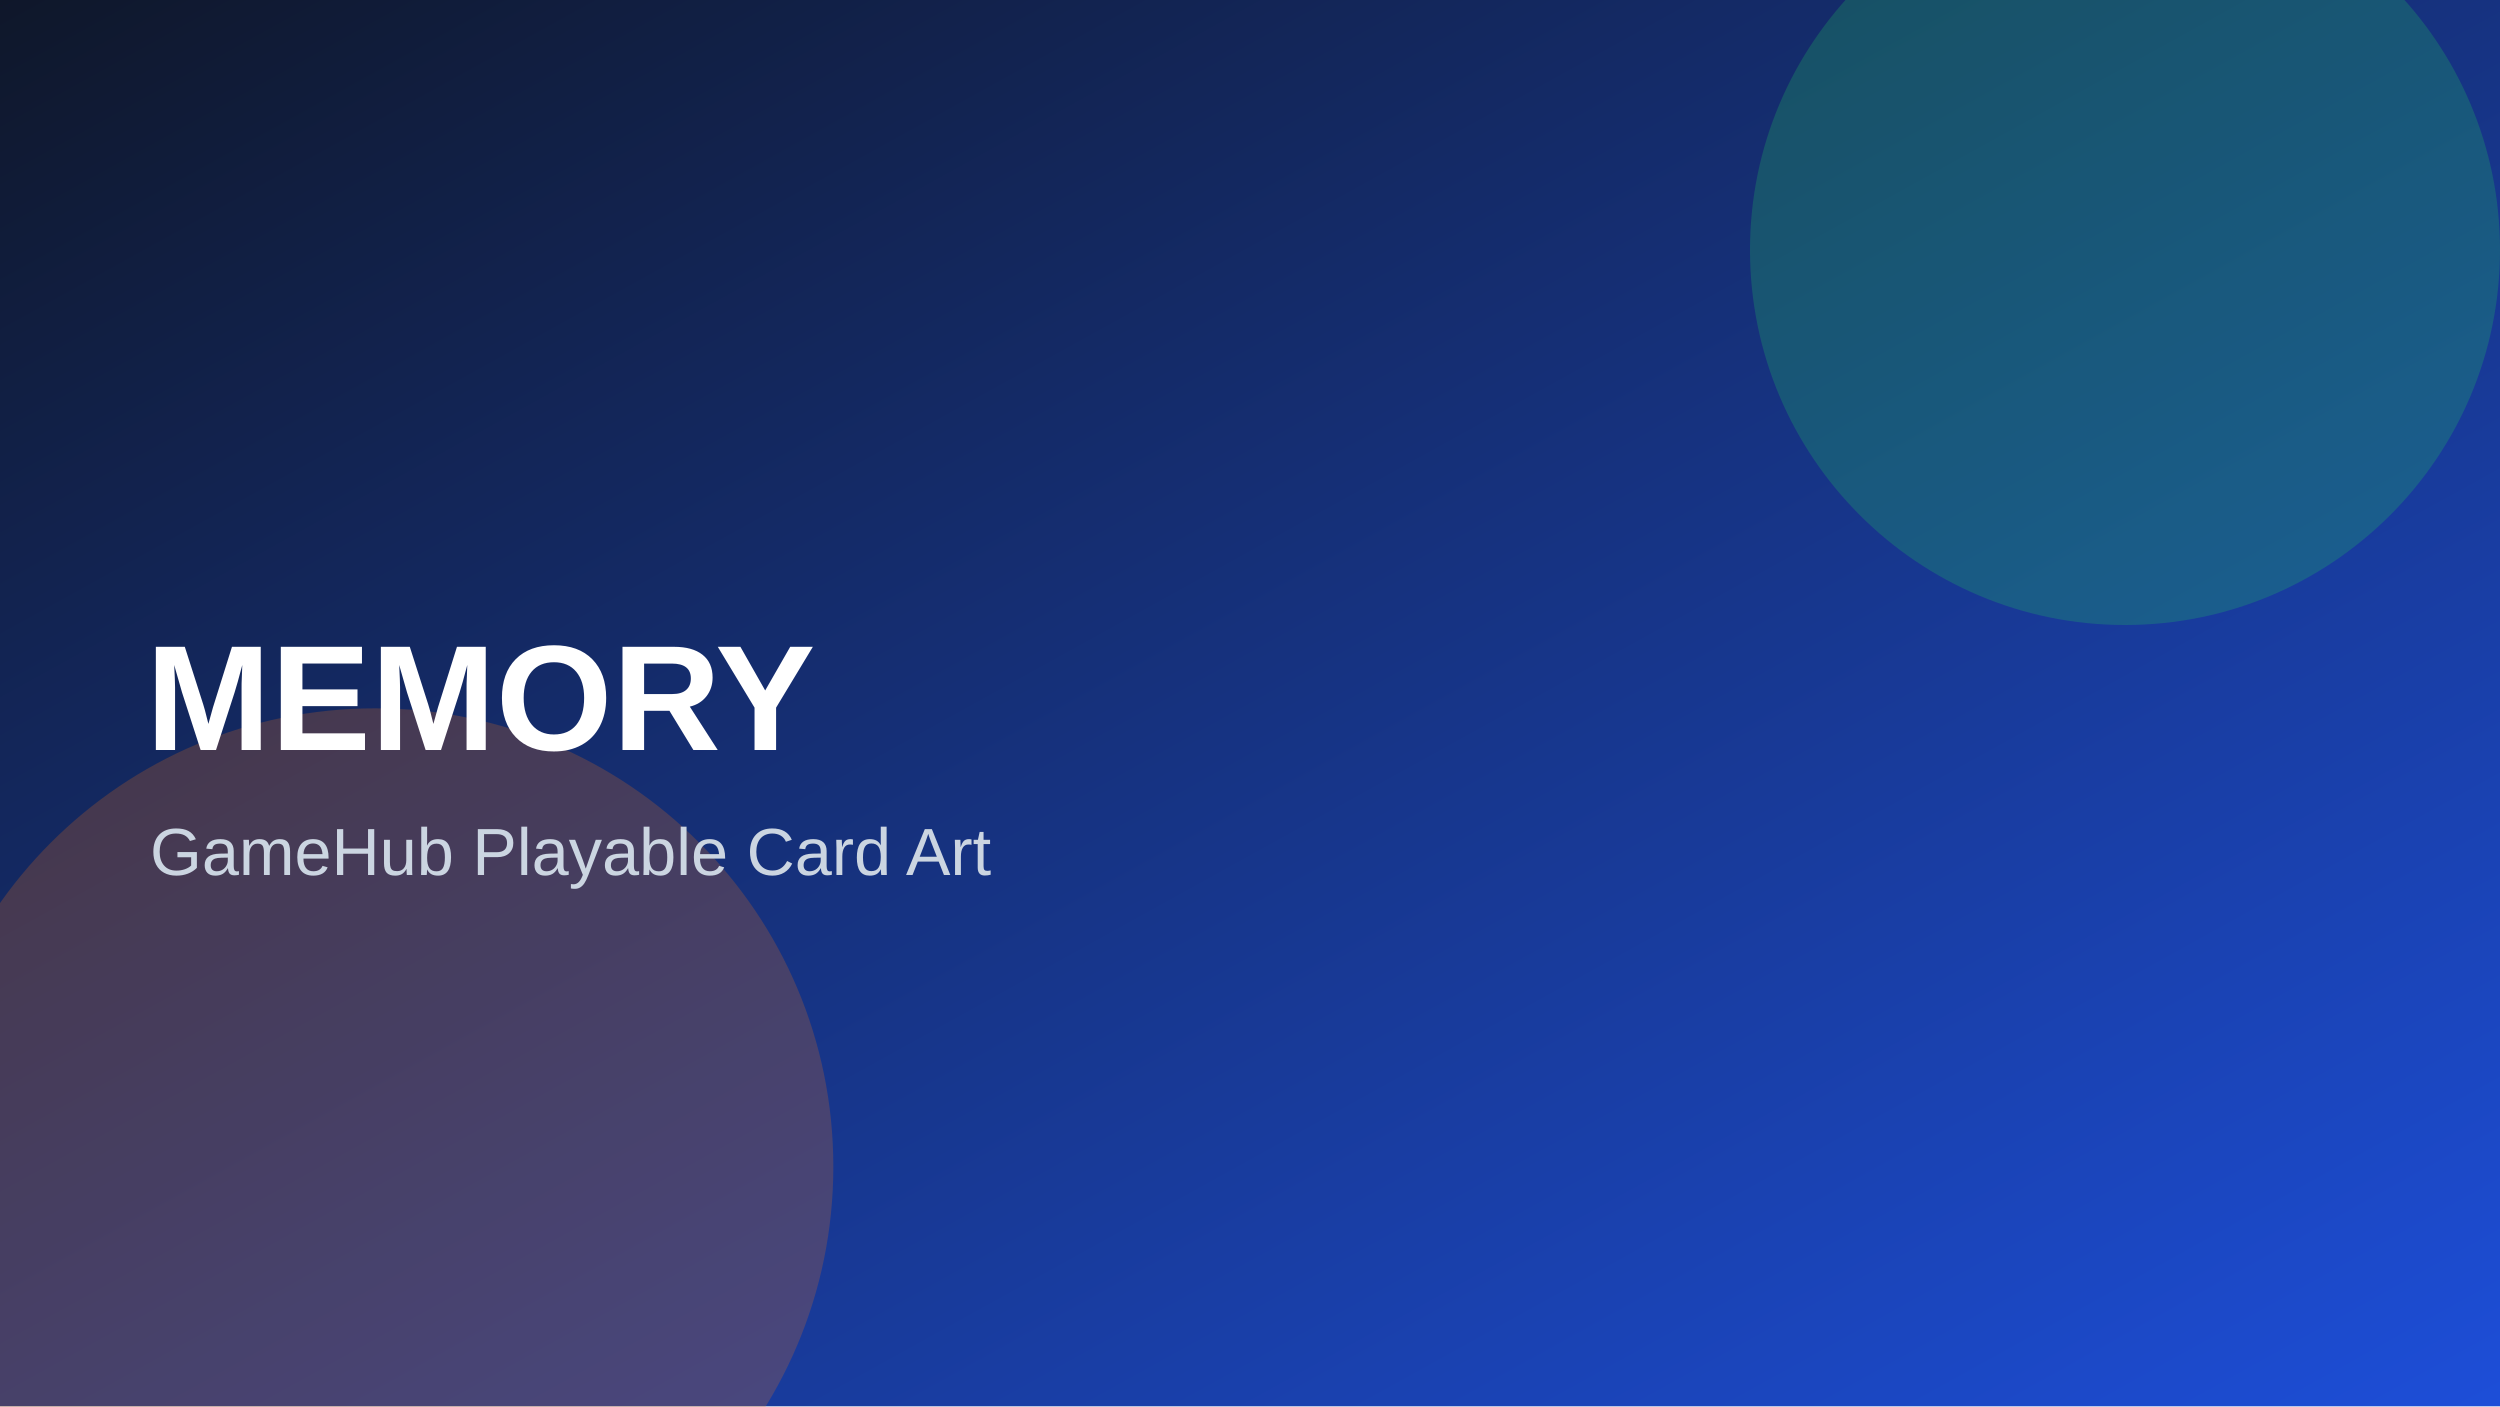
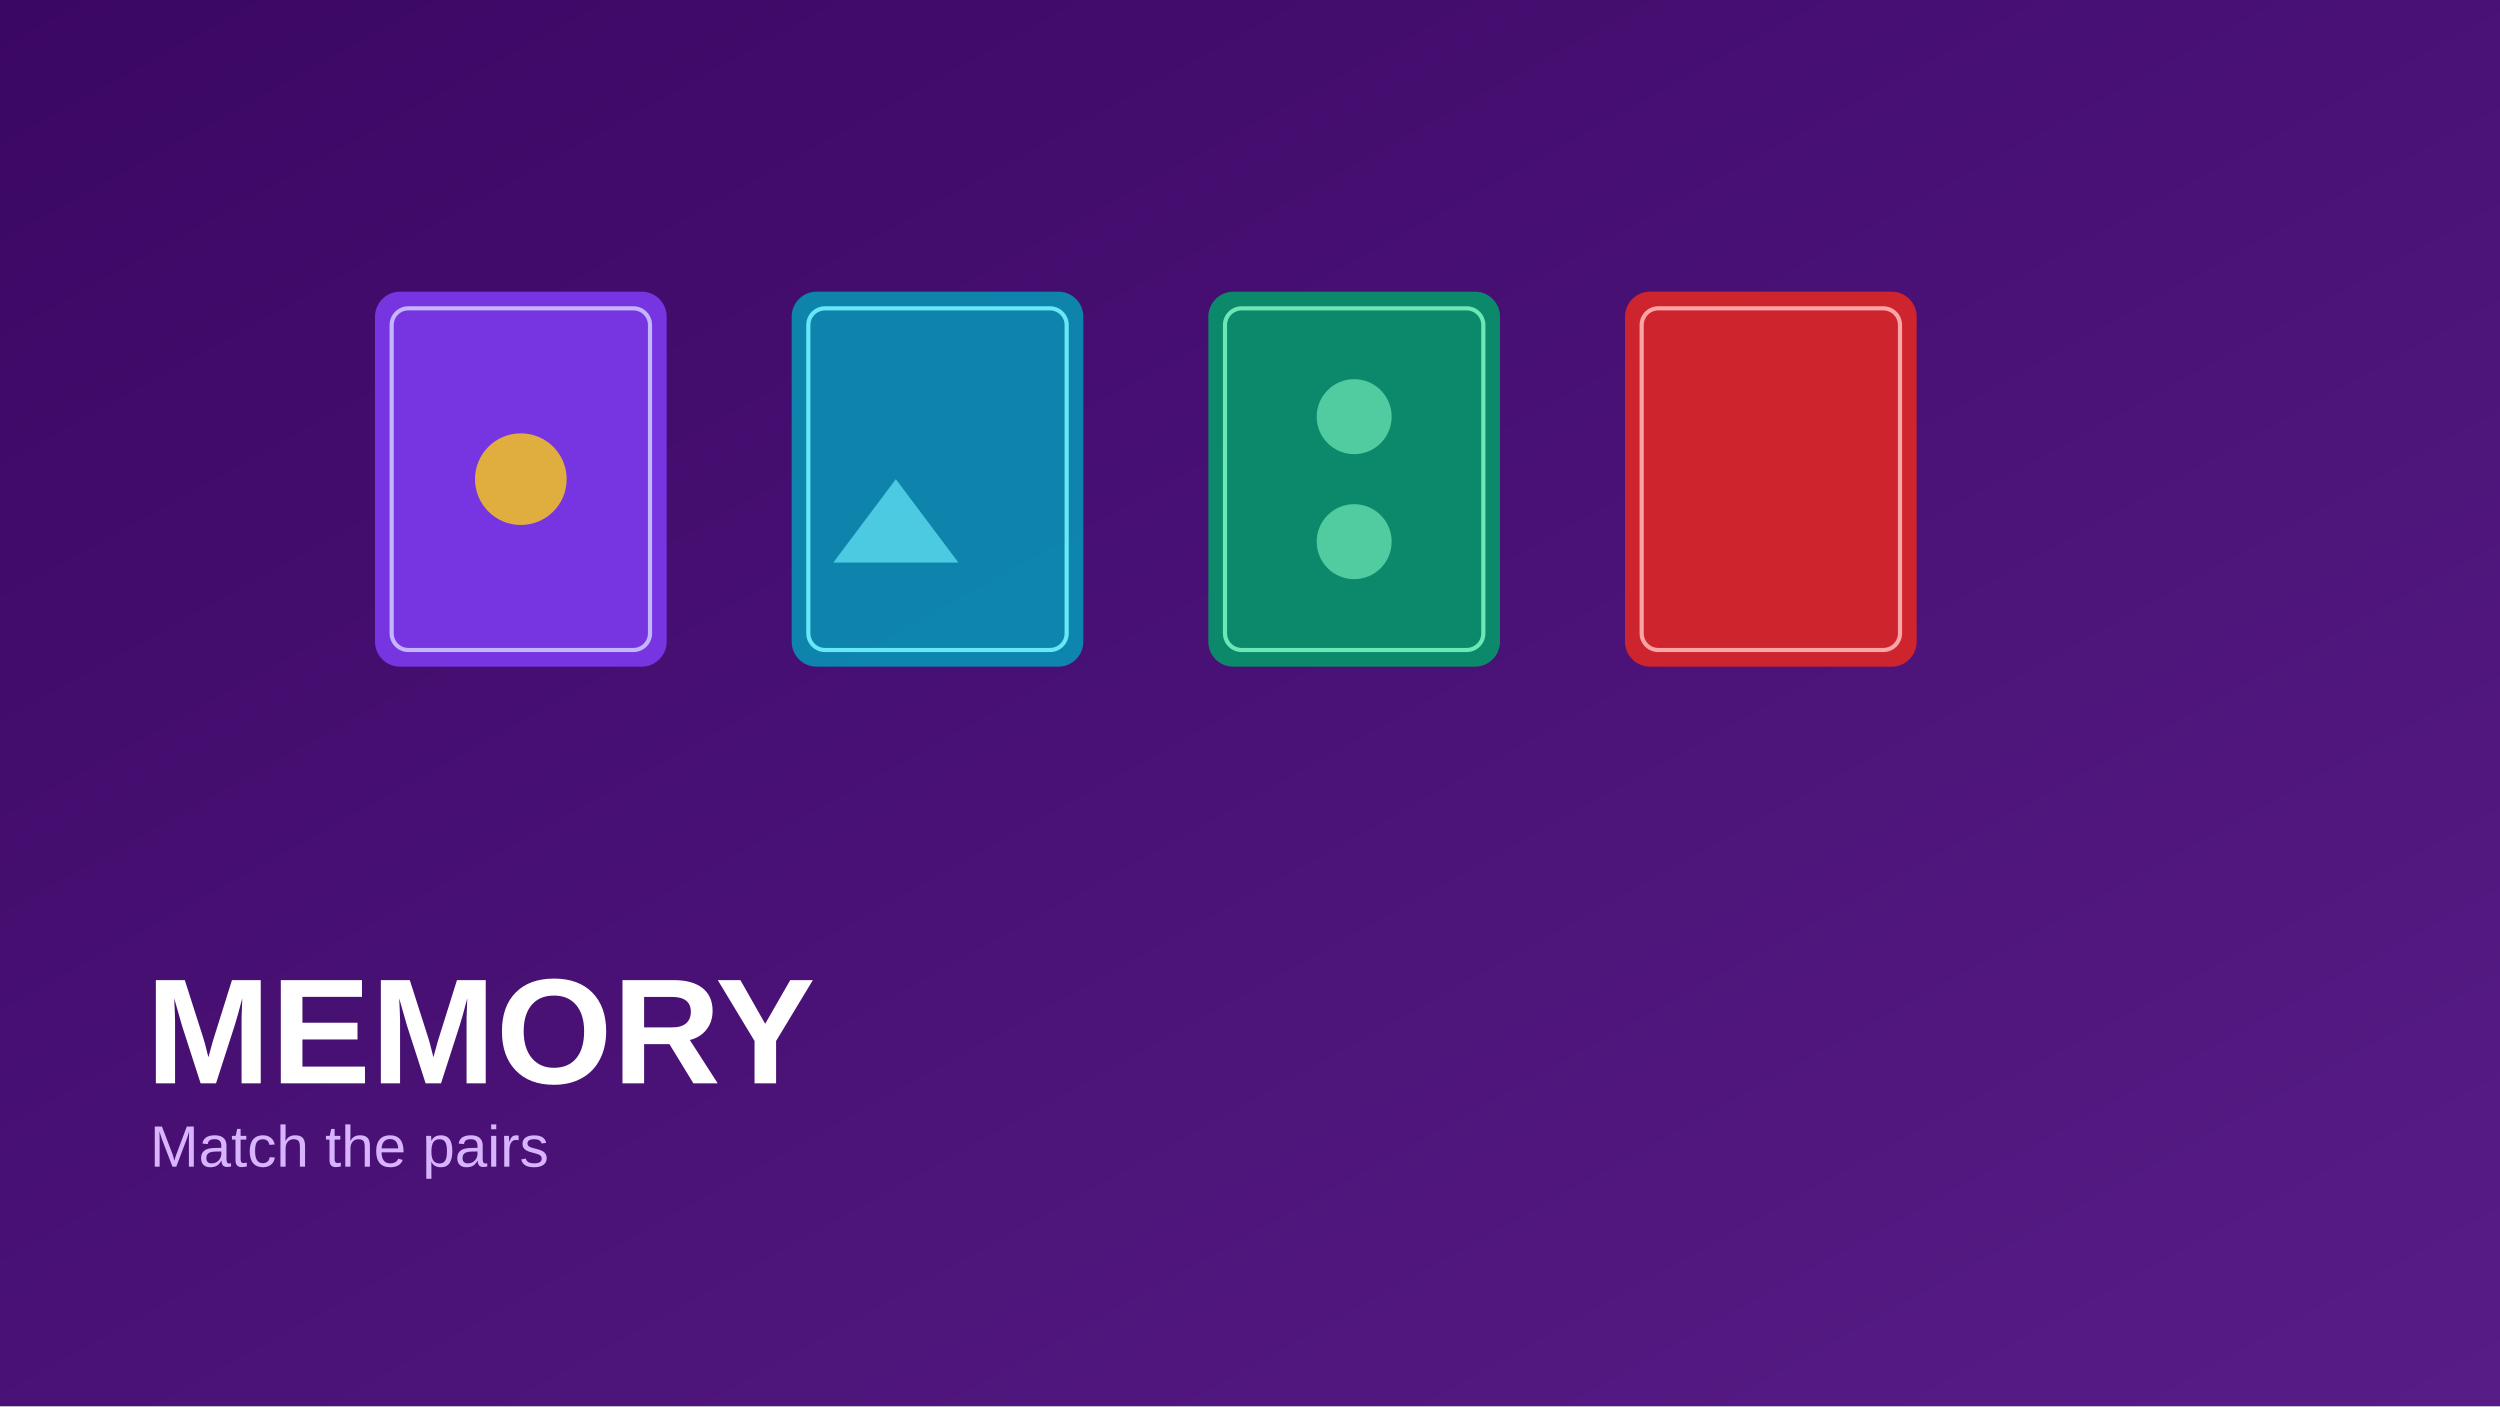
<svg xmlns="http://www.w3.org/2000/svg" viewBox="0 0 1200 675">
  <defs>
    <linearGradient id="g" x1="0" y1="0" x2="1" y2="1">
-       <stop offset="0%" stop-color="#0f172a" />
-       <stop offset="100%" stop-color="#1d4ed8" />
+       <stop offset="0%" stop-color="#3b0764" />
+       <stop offset="100%" stop-color="#581c87" />
    </linearGradient>
  </defs>
  <rect width="1200" height="675" fill="url(#g)" />
-   <circle cx="1020" cy="120" r="180" fill="rgba(34,197,94,0.25)" />
-   <circle cx="180" cy="560" r="220" fill="rgba(249,115,22,0.22)" />
-   <text x="70" y="360" fill="#ffffff" font-family="Segoe UI, Arial, sans-serif" font-size="72" font-weight="700">MEMORY</text>
-   <text x="72" y="420" fill="#cbd5e1" font-family="Segoe UI, Arial, sans-serif" font-size="32">GameHub Playable Card Art</text>
+   <rect x="180" y="140" width="140" height="180" rx="12" fill="#7c3aed" opacity="0.9" />
+   <rect x="188" y="148" width="124" height="164" rx="8" fill="none" stroke="#c4b5fd" stroke-width="2" />
+   <circle cx="250" cy="230" r="22" fill="#facc15" opacity="0.8" />
+   <rect x="380" y="140" width="140" height="180" rx="12" fill="#0891b2" opacity="0.9" />
+   <rect x="388" y="148" width="124" height="164" rx="8" fill="none" stroke="#67e8f9" stroke-width="2" />
+   <path d="M430 230 l30 40 l-60 0 Z" fill="#67e8f9" opacity="0.7" />
+   <rect x="580" y="140" width="140" height="180" rx="12" fill="#059669" opacity="0.9" />
+   <rect x="588" y="148" width="124" height="164" rx="8" fill="none" stroke="#6ee7b7" stroke-width="2" />
+   <circle cx="650" cy="200" r="18" fill="#6ee7b7" opacity="0.7" />
+   <circle cx="650" cy="260" r="18" fill="#6ee7b7" opacity="0.7" />
+   <rect x="780" y="140" width="140" height="180" rx="12" fill="#dc2626" opacity="0.9" />
+   <rect x="788" y="148" width="124" height="164" rx="8" fill="none" stroke="#fca5a5" stroke-width="2" />
+   <text x="70" y="520" fill="#ffffff" font-family="Segoe UI, Arial, sans-serif" font-size="72" font-weight="700">MEMORY</text>
+   <text x="72" y="560" fill="#d8b4fe" font-family="Segoe UI, Arial, sans-serif" font-size="28">Match the pairs</text>
</svg>
